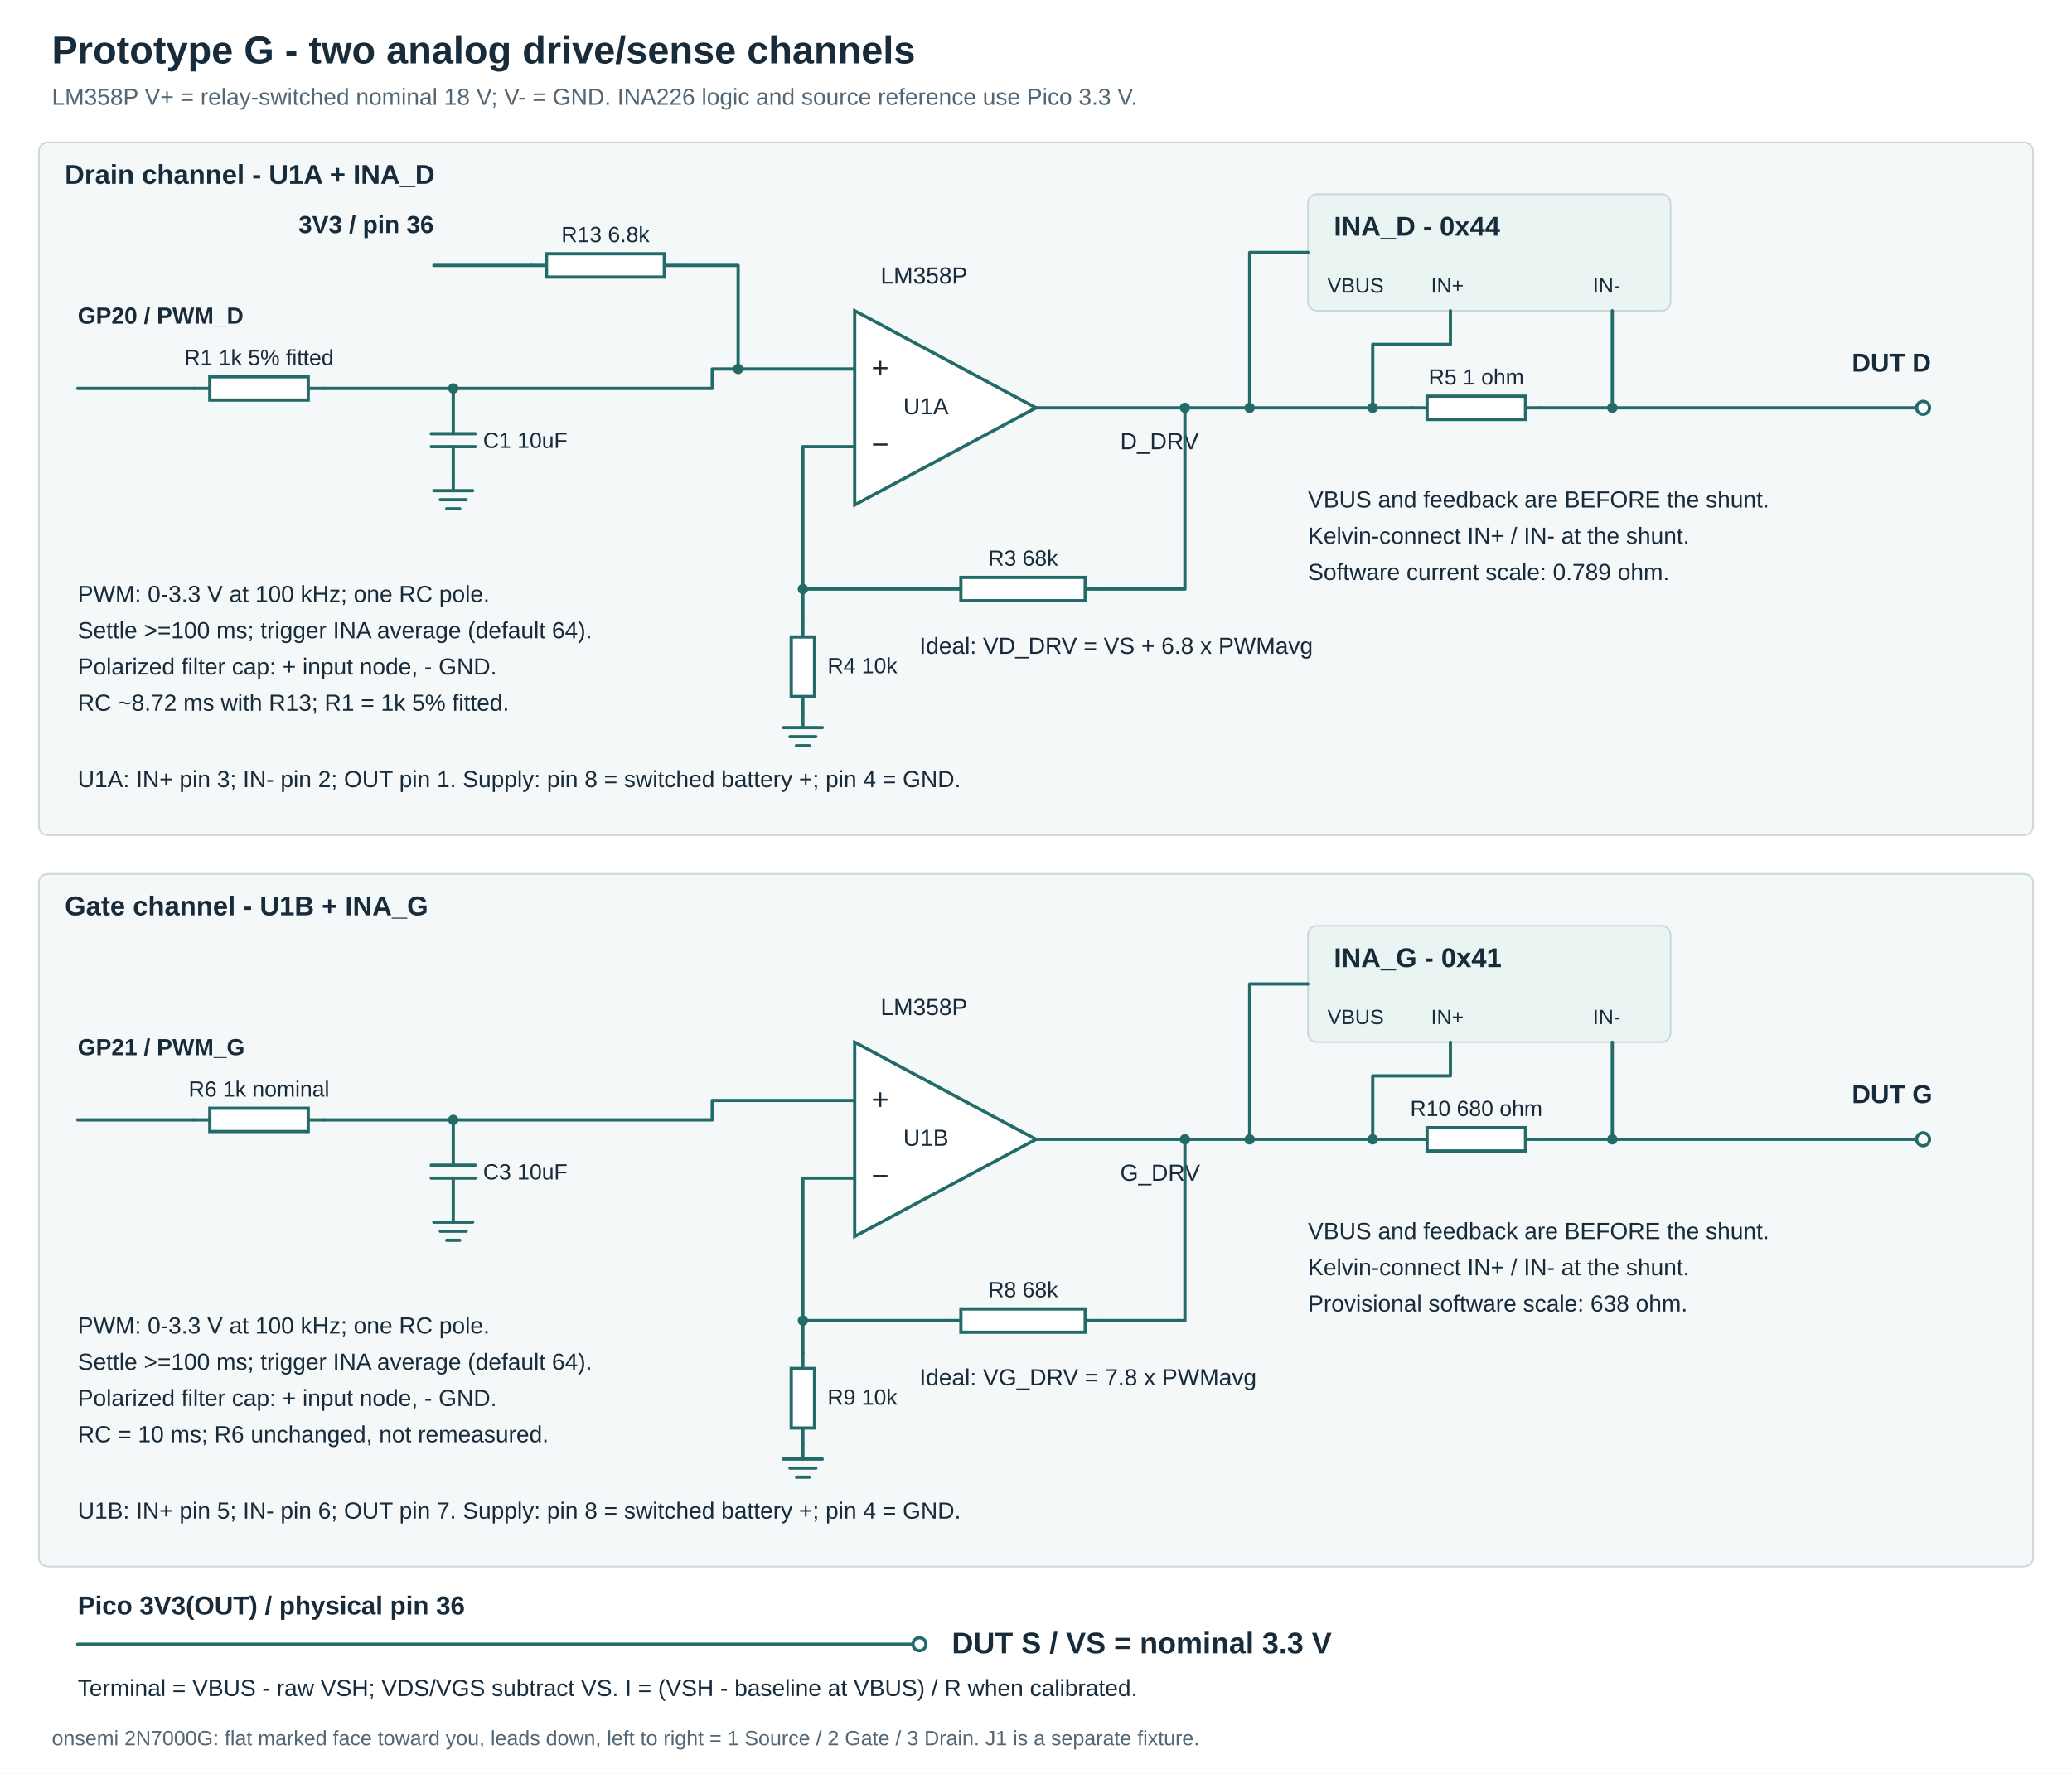
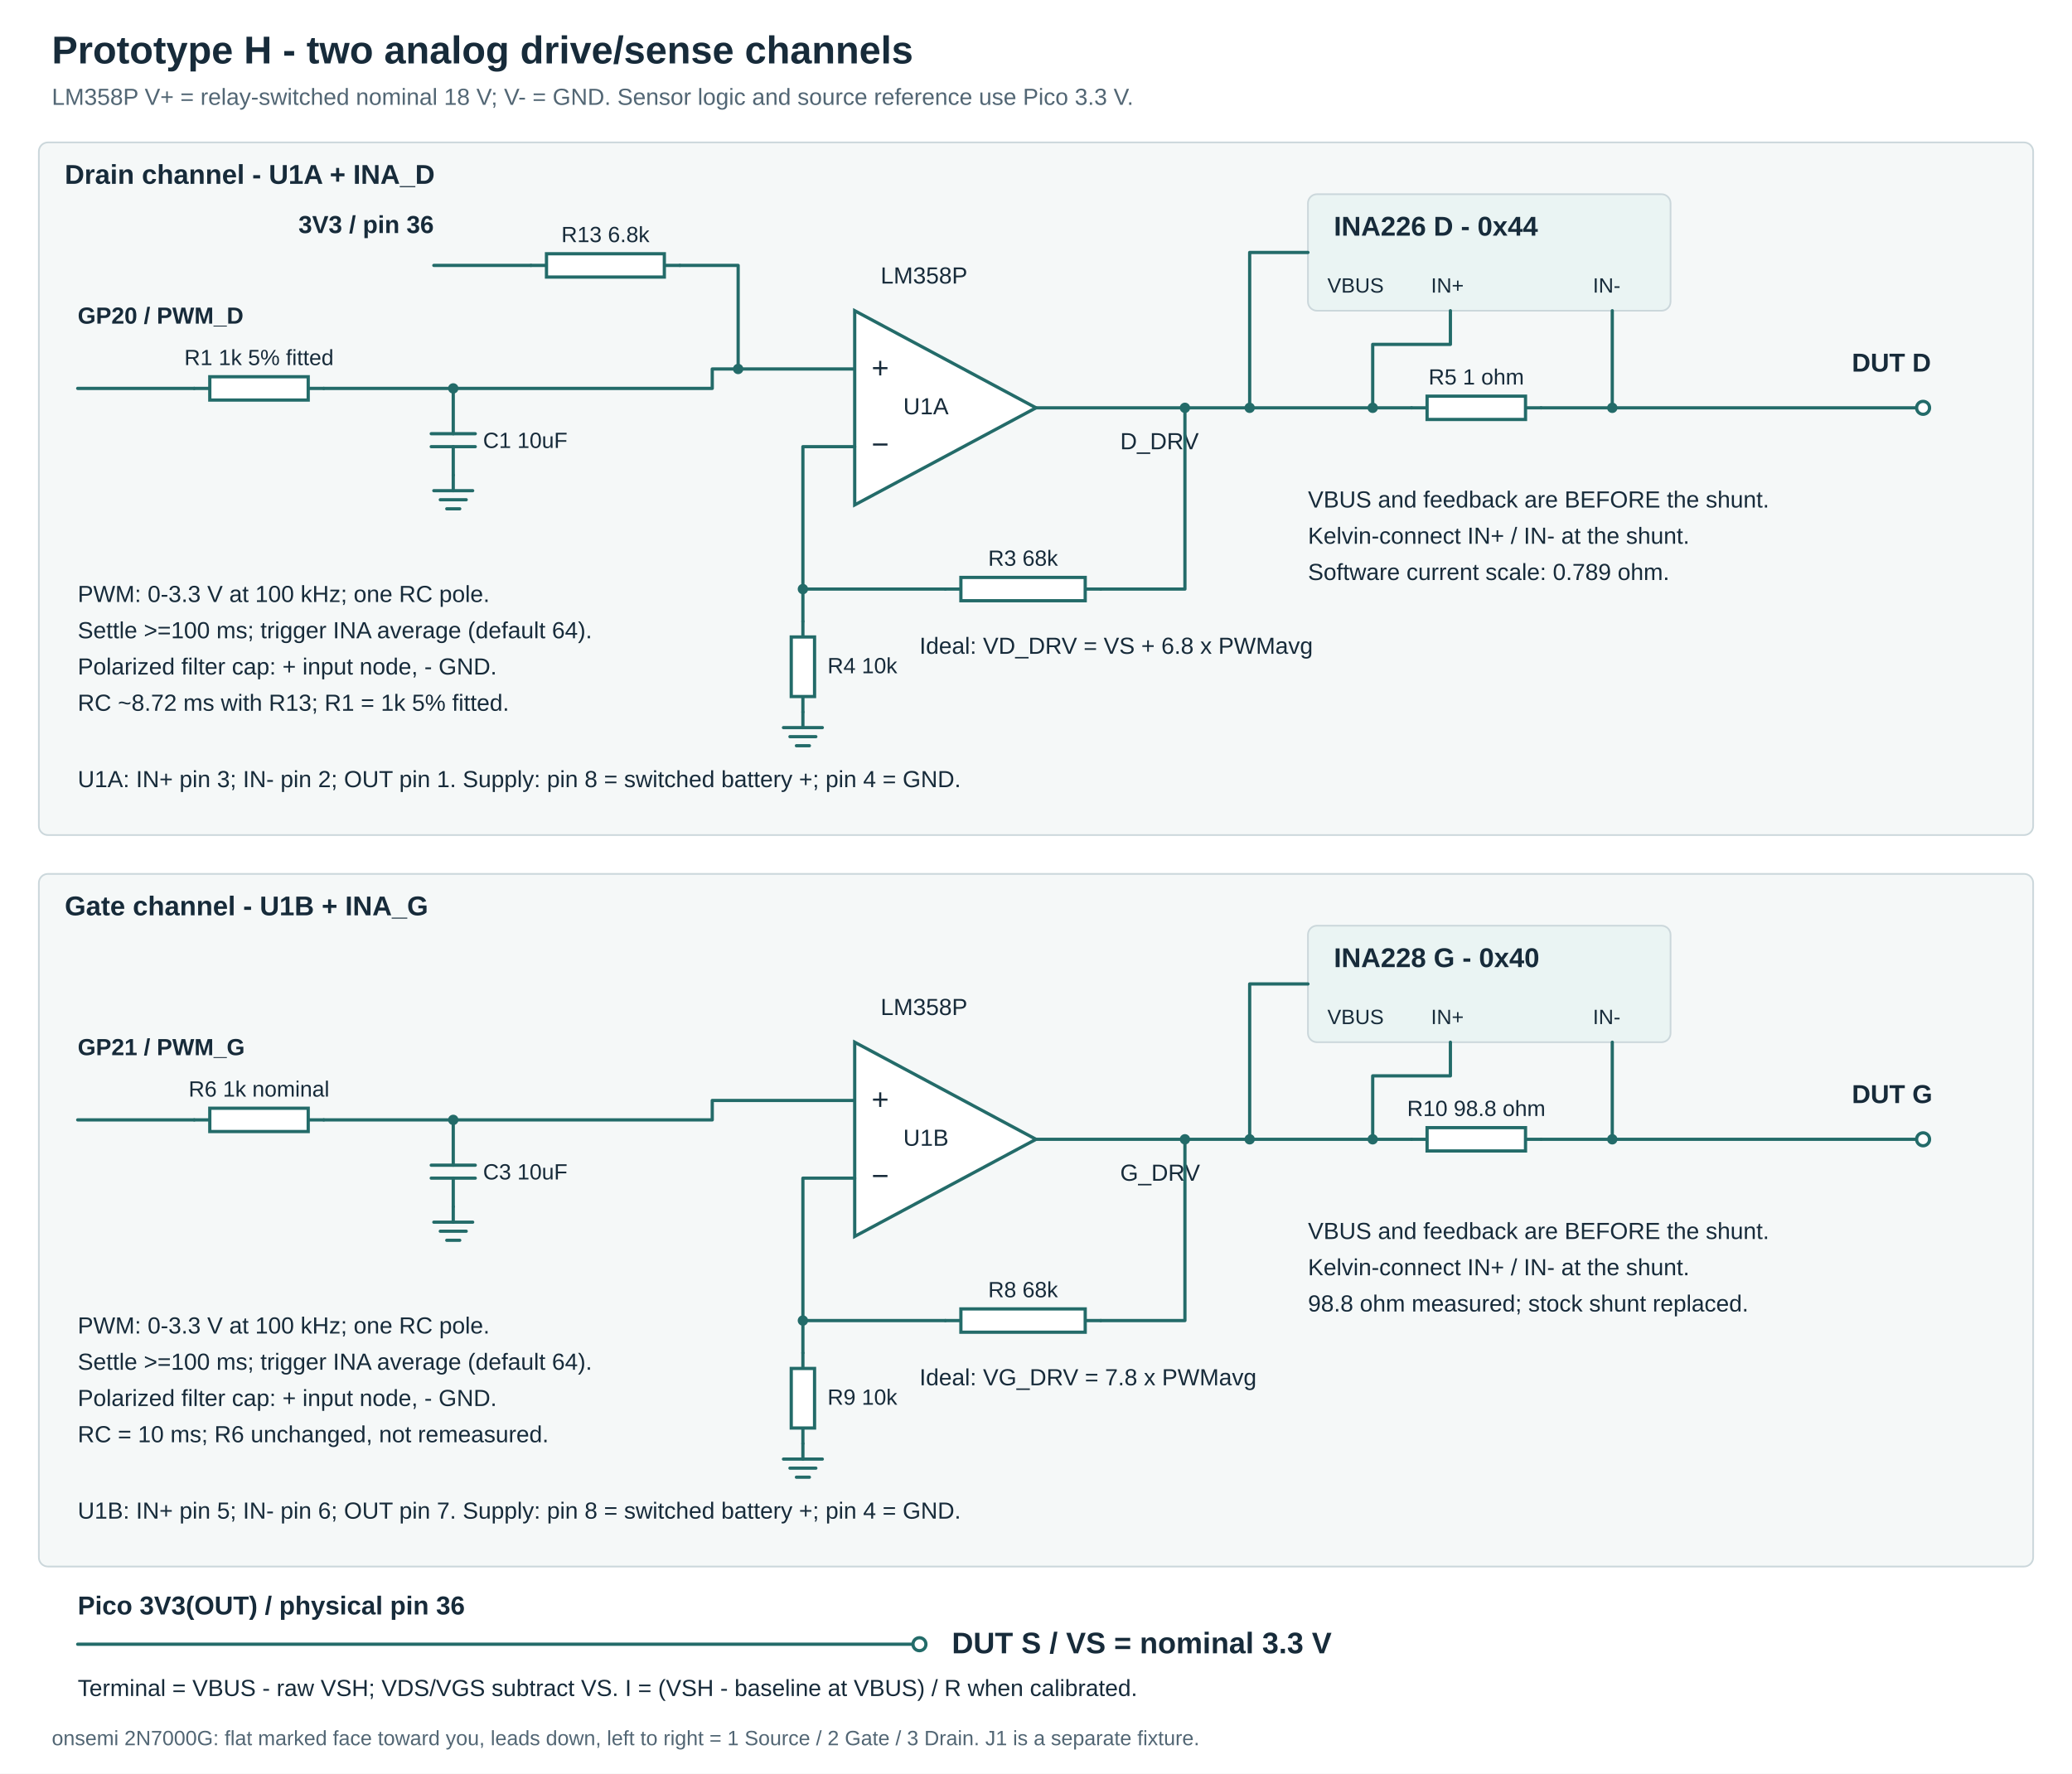
<svg xmlns="http://www.w3.org/2000/svg" width="1600" height="1370" viewBox="0 0 1600 1370">
  <style>text{font-family:Arial,Helvetica,sans-serif}.wire{fill:none;stroke:#236b69;stroke-width:2.5;stroke-linecap:round;stroke-linejoin:round}</style>
  <rect width="1600" height="1370" fill="#fff" />
-   <text x="40" y="49" font-size="30" fill="#172b3a" text-anchor="start" font-weight="bold">Prototype G - two analog drive/sense channels</text>
-   <text x="40" y="81" font-size="18" fill="#526674" text-anchor="start" font-weight="normal">LM358P V+ = relay-switched nominal 18 V; V- = GND. INA226 logic and source reference use Pico 3.3 V.</text>
+   <text x="40" y="49" font-size="30" fill="#172b3a" text-anchor="start" font-weight="bold">Prototype H - two analog drive/sense channels</text>
+   <text x="40" y="81" font-size="18" fill="#526674" text-anchor="start" font-weight="normal">LM358P V+ = relay-switched nominal 18 V; V- = GND. Sensor logic and source reference use Pico 3.3 V.</text>
  <rect x="30" y="110" width="1540" height="535" rx="7" fill="#f5f8f8" stroke="#cbd7db" stroke-width="1.3" />
  <text x="50" y="142" font-size="21" fill="#172b3a" text-anchor="start" font-weight="bold">Drain channel - U1A + INA_D</text>
  <text x="60" y="250" font-size="18" fill="#172b3a" text-anchor="start" font-weight="bold">GP20 / PWM_D</text>
  <polyline class="wire" points="60,300 150,300" />
  <polyline class="wire" points="150,300 162,300" />
  <polyline class="wire" points="238,300 250,300" />
  <rect x="162" y="291" width="76" height="18" fill="#fff" stroke="#236b69" stroke-width="2.5" />
  <text x="200.0" y="282" font-size="17" fill="#172b3a" text-anchor="middle" font-weight="normal">R1 1k 5% fitted</text>
  <polyline class="wire" points="250,300 550,300 550,285 660,285" />
  <circle cx="350" cy="300" r="4" fill="#236b69" />
  <polyline class="wire" points="350,300 350,335" />
  <polyline class="wire" points="333,335 367,335" />
  <polyline class="wire" points="333,345 367,345" />
  <polyline class="wire" points="350,345 350,367" />
  <polyline class="wire" points="350,367 350,379" />
  <polyline class="wire" points="335,379 365,379" />
  <polyline class="wire" points="340,386 360,386" />
  <polyline class="wire" points="345,393 355,393" />
  <text x="373" y="346" font-size="17" fill="#172b3a" text-anchor="start" font-weight="normal">C1 10uF</text>
  <text x="335" y="180" font-size="19" fill="#172b3a" text-anchor="end" font-weight="bold">3V3 / pin 36</text>
  <polyline class="wire" points="335,205 410,205" />
  <polyline class="wire" points="410,205 422,205" />
  <polyline class="wire" points="513,205 525,205" />
  <rect x="422" y="196" width="91" height="18" fill="#fff" stroke="#236b69" stroke-width="2.5" />
  <text x="467.5" y="187" font-size="17" fill="#172b3a" text-anchor="middle" font-weight="normal">R13 6.8k</text>
  <polyline class="wire" points="525,205 570,205 570,285" />
  <circle cx="570" cy="285" r="4" fill="#236b69" />
  <polygon points="660,240 660,390 800,315" fill="#fff" stroke="#236b69" stroke-width="2.5" />
  <text x="673" y="292" font-size="23" fill="#172b3a" text-anchor="start" font-weight="normal">+</text>
  <text x="673" y="351" font-size="23" fill="#172b3a" text-anchor="start" font-weight="normal">−</text>
  <text x="715" y="320" font-size="18" fill="#172b3a" text-anchor="middle" font-weight="normal">U1A</text>
  <text x="680" y="219" font-size="18" fill="#172b3a" text-anchor="start" font-weight="normal">LM358P</text>
  <polyline class="wire" points="800,315 1090,315" />
  <polyline class="wire" points="1090,315 1102,315" />
  <polyline class="wire" points="1178,315 1190,315" />
  <rect x="1102" y="306" width="76" height="18" fill="#fff" stroke="#236b69" stroke-width="2.5" />
  <text x="1140.0" y="297" font-size="17" fill="#172b3a" text-anchor="middle" font-weight="normal">R5 1 ohm</text>
  <polyline class="wire" points="1190,315 1485,315" />
  <circle cx="1485" cy="315" r="5" fill="#fff" stroke="#236b69" stroke-width="2.5" />
  <text x="1430" y="287" font-size="20" fill="#172b3a" text-anchor="start" font-weight="bold">DUT D</text>
  <text x="865" y="347" font-size="18" fill="#172b3a" text-anchor="start" font-weight="normal">D_DRV</text>
  <rect x="1010" y="150" width="280" height="90" rx="7" fill="#eaf4f3" stroke="#cbd7db" stroke-width="1.3" />
-   <text x="1030" y="182" font-size="21" fill="#172b3a" text-anchor="start" font-weight="bold">INA_D - 0x44</text>
+   <text x="1030" y="182" font-size="21" fill="#172b3a" text-anchor="start" font-weight="bold">INA226 D - 0x44</text>
  <text x="1025" y="226" font-size="16" fill="#172b3a" text-anchor="start" font-weight="normal">VBUS</text>
  <text x="1105" y="226" font-size="16" fill="#172b3a" text-anchor="start" font-weight="normal">IN+</text>
  <text x="1230" y="226" font-size="16" fill="#172b3a" text-anchor="start" font-weight="normal">IN-</text>
  <polyline class="wire" points="1010,195 965,195 965,315" />
  <circle cx="965" cy="315" r="4" fill="#236b69" />
  <polyline class="wire" points="1120,240 1120,266 1060,266 1060,315" />
  <circle cx="1060" cy="315" r="4" fill="#236b69" />
  <polyline class="wire" points="1245,240 1245,315" />
  <circle cx="1245" cy="315" r="4" fill="#236b69" />
  <polyline class="wire" points="915,315 915,455 850,455" />
  <circle cx="915" cy="315" r="4" fill="#236b69" />
  <polyline class="wire" points="730,455 742,455" />
  <polyline class="wire" points="838,455 850,455" />
  <rect x="742" y="446" width="96" height="18" fill="#fff" stroke="#236b69" stroke-width="2.5" />
  <text x="790.0" y="437" font-size="17" fill="#172b3a" text-anchor="middle" font-weight="normal">R3 68k</text>
  <polyline class="wire" points="730,455 620,455 620,345 660,345" />
  <circle cx="620" cy="455" r="4" fill="#236b69" />
  <polyline class="wire" points="620,480 620,492" />
  <polyline class="wire" points="620,538 620,550" />
  <rect x="611" y="492" width="18" height="46" fill="#fff" stroke="#236b69" stroke-width="2.5" />
  <text x="639" y="520.0" font-size="17" fill="#172b3a" text-anchor="start" font-weight="normal">R4 10k</text>
  <polyline class="wire" points="620,455 620,480" />
  <polyline class="wire" points="620,550 620,562" />
  <polyline class="wire" points="605,562 635,562" />
  <polyline class="wire" points="610,569 630,569" />
  <polyline class="wire" points="615,576 625,576" />
  <text x="710" y="505" font-size="18" fill="#172b3a" text-anchor="start" font-weight="normal">Ideal: VD_DRV = VS + 6.8 x PWMavg</text>
  <text x="60" y="465" font-size="18" fill="#172b3a" text-anchor="start" font-weight="normal">PWM: 0-3.3 V at 100 kHz; one RC pole.</text>
  <text x="60" y="493" font-size="18" fill="#172b3a" text-anchor="start" font-weight="normal">Settle &gt;=100 ms; trigger INA average (default 64).</text>
  <text x="60" y="521" font-size="18" fill="#172b3a" text-anchor="start" font-weight="normal">Polarized filter cap: + input node, - GND.</text>
  <text x="60" y="549" font-size="18" fill="#172b3a" text-anchor="start" font-weight="normal">RC ~8.72 ms with R13; R1 = 1k 5% fitted.</text>
  <text x="1010" y="392" font-size="18" fill="#172b3a" text-anchor="start" font-weight="normal">VBUS and feedback are BEFORE the shunt.</text>
  <text x="1010" y="420" font-size="18" fill="#172b3a" text-anchor="start" font-weight="normal">Kelvin-connect IN+ / IN- at the shunt.</text>
  <text x="1010" y="448" font-size="18" fill="#172b3a" text-anchor="start" font-weight="normal">Software current scale: 0.789 ohm.</text>
  <text x="60" y="608" font-size="18" fill="#172b3a" text-anchor="start" font-weight="normal">U1A: IN+ pin 3; IN- pin 2; OUT pin 1. Supply: pin 8 = switched battery +; pin 4 = GND.</text>
  <rect x="30" y="675" width="1540" height="535" rx="7" fill="#f5f8f8" stroke="#cbd7db" stroke-width="1.3" />
  <text x="50" y="707" font-size="21" fill="#172b3a" text-anchor="start" font-weight="bold">Gate channel - U1B + INA_G</text>
  <text x="60" y="815" font-size="18" fill="#172b3a" text-anchor="start" font-weight="bold">GP21 / PWM_G</text>
  <polyline class="wire" points="60,865 150,865" />
  <polyline class="wire" points="150,865 162,865" />
  <polyline class="wire" points="238,865 250,865" />
  <rect x="162" y="856" width="76" height="18" fill="#fff" stroke="#236b69" stroke-width="2.5" />
  <text x="200.0" y="847" font-size="17" fill="#172b3a" text-anchor="middle" font-weight="normal">R6 1k nominal</text>
  <polyline class="wire" points="250,865 550,865 550,850 660,850" />
  <circle cx="350" cy="865" r="4" fill="#236b69" />
  <polyline class="wire" points="350,865 350,900" />
  <polyline class="wire" points="333,900 367,900" />
  <polyline class="wire" points="333,910 367,910" />
  <polyline class="wire" points="350,910 350,932" />
  <polyline class="wire" points="350,932 350,944" />
  <polyline class="wire" points="335,944 365,944" />
  <polyline class="wire" points="340,951 360,951" />
  <polyline class="wire" points="345,958 355,958" />
  <text x="373" y="911" font-size="17" fill="#172b3a" text-anchor="start" font-weight="normal">C3 10uF</text>
  <polygon points="660,805 660,955 800,880" fill="#fff" stroke="#236b69" stroke-width="2.5" />
  <text x="673" y="857" font-size="23" fill="#172b3a" text-anchor="start" font-weight="normal">+</text>
  <text x="673" y="916" font-size="23" fill="#172b3a" text-anchor="start" font-weight="normal">−</text>
  <text x="715" y="885" font-size="18" fill="#172b3a" text-anchor="middle" font-weight="normal">U1B</text>
  <text x="680" y="784" font-size="18" fill="#172b3a" text-anchor="start" font-weight="normal">LM358P</text>
  <polyline class="wire" points="800,880 1090,880" />
  <polyline class="wire" points="1090,880 1102,880" />
  <polyline class="wire" points="1178,880 1190,880" />
  <rect x="1102" y="871" width="76" height="18" fill="#fff" stroke="#236b69" stroke-width="2.5" />
-   <text x="1140.0" y="862" font-size="17" fill="#172b3a" text-anchor="middle" font-weight="normal">R10 680 ohm</text>
+   <text x="1140.0" y="862" font-size="17" fill="#172b3a" text-anchor="middle" font-weight="normal">R10 98.8 ohm</text>
  <polyline class="wire" points="1190,880 1485,880" />
  <circle cx="1485" cy="880" r="5" fill="#fff" stroke="#236b69" stroke-width="2.5" />
  <text x="1430" y="852" font-size="20" fill="#172b3a" text-anchor="start" font-weight="bold">DUT G</text>
  <text x="865" y="912" font-size="18" fill="#172b3a" text-anchor="start" font-weight="normal">G_DRV</text>
  <rect x="1010" y="715" width="280" height="90" rx="7" fill="#eaf4f3" stroke="#cbd7db" stroke-width="1.3" />
-   <text x="1030" y="747" font-size="21" fill="#172b3a" text-anchor="start" font-weight="bold">INA_G - 0x41</text>
+   <text x="1030" y="747" font-size="21" fill="#172b3a" text-anchor="start" font-weight="bold">INA228 G - 0x40</text>
  <text x="1025" y="791" font-size="16" fill="#172b3a" text-anchor="start" font-weight="normal">VBUS</text>
  <text x="1105" y="791" font-size="16" fill="#172b3a" text-anchor="start" font-weight="normal">IN+</text>
  <text x="1230" y="791" font-size="16" fill="#172b3a" text-anchor="start" font-weight="normal">IN-</text>
  <polyline class="wire" points="1010,760 965,760 965,880" />
  <circle cx="965" cy="880" r="4" fill="#236b69" />
  <polyline class="wire" points="1120,805 1120,831 1060,831 1060,880" />
  <circle cx="1060" cy="880" r="4" fill="#236b69" />
  <polyline class="wire" points="1245,805 1245,880" />
  <circle cx="1245" cy="880" r="4" fill="#236b69" />
  <polyline class="wire" points="915,880 915,1020 850,1020" />
  <circle cx="915" cy="880" r="4" fill="#236b69" />
  <polyline class="wire" points="730,1020 742,1020" />
  <polyline class="wire" points="838,1020 850,1020" />
  <rect x="742" y="1011" width="96" height="18" fill="#fff" stroke="#236b69" stroke-width="2.5" />
  <text x="790.0" y="1002" font-size="17" fill="#172b3a" text-anchor="middle" font-weight="normal">R8 68k</text>
  <polyline class="wire" points="730,1020 620,1020 620,910 660,910" />
  <circle cx="620" cy="1020" r="4" fill="#236b69" />
  <polyline class="wire" points="620,1045 620,1057" />
  <polyline class="wire" points="620,1103 620,1115" />
  <rect x="611" y="1057" width="18" height="46" fill="#fff" stroke="#236b69" stroke-width="2.5" />
  <text x="639" y="1085.0" font-size="17" fill="#172b3a" text-anchor="start" font-weight="normal">R9 10k</text>
  <polyline class="wire" points="620,1020 620,1045" />
  <polyline class="wire" points="620,1115 620,1127" />
  <polyline class="wire" points="605,1127 635,1127" />
  <polyline class="wire" points="610,1134 630,1134" />
  <polyline class="wire" points="615,1141 625,1141" />
  <text x="710" y="1070" font-size="18" fill="#172b3a" text-anchor="start" font-weight="normal">Ideal: VG_DRV = 7.8 x PWMavg</text>
  <text x="60" y="1030" font-size="18" fill="#172b3a" text-anchor="start" font-weight="normal">PWM: 0-3.3 V at 100 kHz; one RC pole.</text>
  <text x="60" y="1058" font-size="18" fill="#172b3a" text-anchor="start" font-weight="normal">Settle &gt;=100 ms; trigger INA average (default 64).</text>
  <text x="60" y="1086" font-size="18" fill="#172b3a" text-anchor="start" font-weight="normal">Polarized filter cap: + input node, - GND.</text>
  <text x="60" y="1114" font-size="18" fill="#172b3a" text-anchor="start" font-weight="normal">RC = 10 ms; R6 unchanged, not remeasured.</text>
  <text x="1010" y="957" font-size="18" fill="#172b3a" text-anchor="start" font-weight="normal">VBUS and feedback are BEFORE the shunt.</text>
  <text x="1010" y="985" font-size="18" fill="#172b3a" text-anchor="start" font-weight="normal">Kelvin-connect IN+ / IN- at the shunt.</text>
-   <text x="1010" y="1013" font-size="18" fill="#172b3a" text-anchor="start" font-weight="normal">Provisional software scale: 638 ohm.</text>
+   <text x="1010" y="1013" font-size="18" fill="#172b3a" text-anchor="start" font-weight="normal">98.8 ohm measured; stock shunt replaced.</text>
  <text x="60" y="1173" font-size="18" fill="#172b3a" text-anchor="start" font-weight="normal">U1B: IN+ pin 5; IN- pin 6; OUT pin 7. Supply: pin 8 = switched battery +; pin 4 = GND.</text>
  <text x="60" y="1247" font-size="20" fill="#172b3a" text-anchor="start" font-weight="bold">Pico 3V3(OUT) / physical pin 36</text>
  <polyline class="wire" points="60,1270 710,1270" />
  <circle cx="710" cy="1270" r="5" fill="#fff" stroke="#236b69" stroke-width="2.5" />
  <text x="735" y="1277" font-size="23" fill="#172b3a" text-anchor="start" font-weight="bold">DUT S / VS = nominal 3.3 V</text>
  <text x="60" y="1310" font-size="18" fill="#172b3a" text-anchor="start" font-weight="normal">Terminal = VBUS - raw VSH; VDS/VGS subtract VS. I = (VSH - baseline at VBUS) / R when calibrated.</text>
  <text x="40" y="1348" font-size="16" fill="#526674" text-anchor="start" font-weight="normal">onsemi 2N7000G: flat marked face toward you, leads down, left to right = 1 Source / 2 Gate / 3 Drain. J1 is a separate fixture.</text>
</svg>
